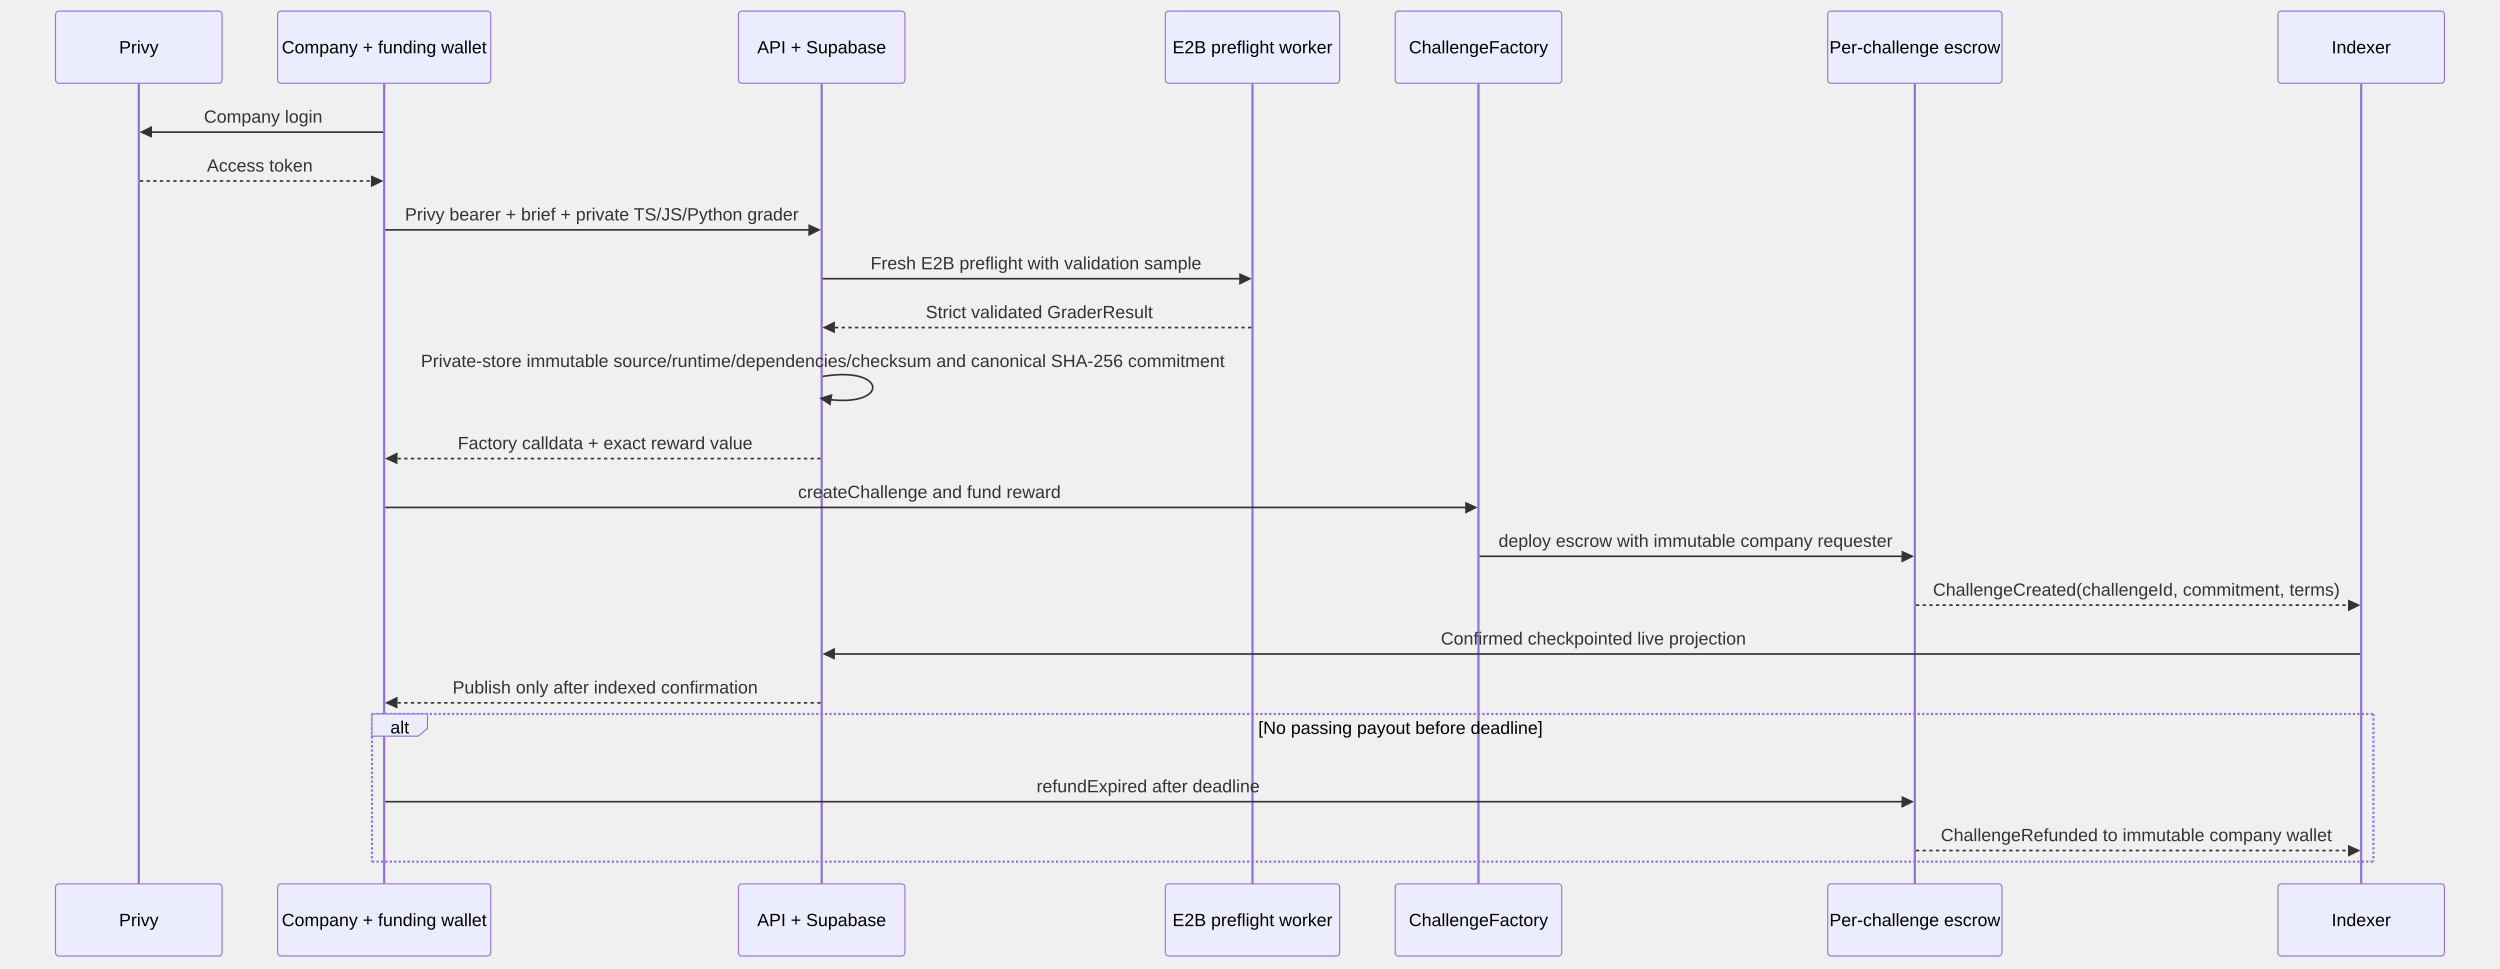
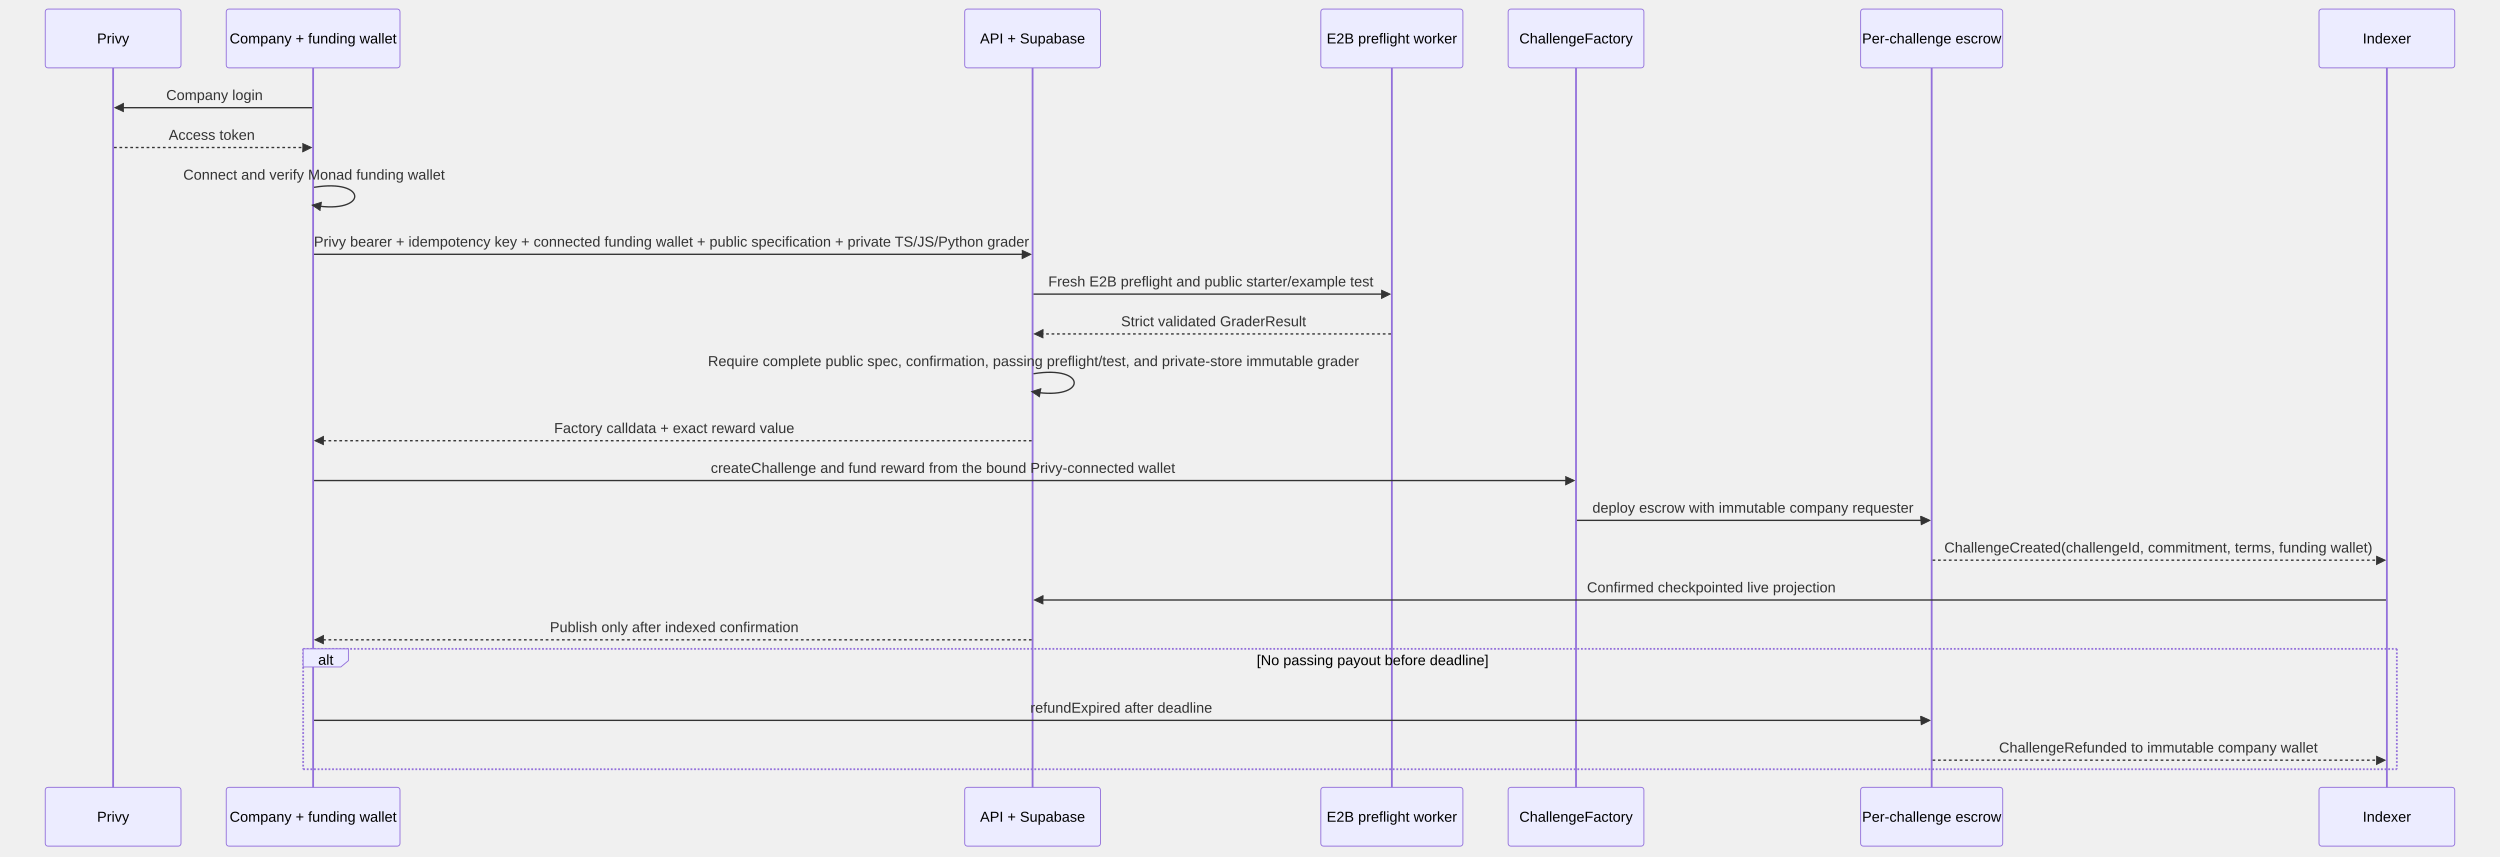
- <svg xmlns="http://www.w3.org/2000/svg" id="my-svg" width="100%" style="max-width: 2251.5px; background-color: transparent;" viewBox="-50 -10 2251.5 872" role="graphics-document document" aria-roledescription="sequence">
-   <g>
-     <rect x="2001.5" y="786" fill="#eaeaea" stroke="#666" width="150" height="65" name="IDX" rx="3" ry="3" class="actor actor-bottom" />
-     <text x="2076.5" y="818.5" dominant-baseline="central" alignment-baseline="central" class="actor actor-box" style="text-anchor: middle; font-size: 16px; font-weight: 400;">
-       <tspan x="2076.5" dy="0">Indexer</tspan>
-     </text>
-   </g>
-   <g>
-     <rect x="1596" y="786" fill="#eaeaea" stroke="#666" width="157" height="65" name="E" rx="3" ry="3" class="actor actor-bottom" />
-     <text x="1674.5" y="818.5" dominant-baseline="central" alignment-baseline="central" class="actor actor-box" style="text-anchor: middle; font-size: 16px; font-weight: 400;">
-       <tspan x="1674.5" dy="0">Per-challenge escrow</tspan>
-     </text>
-   </g>
-   <g>
-     <rect x="1206.5" y="786" fill="#eaeaea" stroke="#666" width="150" height="65" name="F" rx="3" ry="3" class="actor actor-bottom" />
-     <text x="1281.5" y="818.5" dominant-baseline="central" alignment-baseline="central" class="actor actor-box" style="text-anchor: middle; font-size: 16px; font-weight: 400;">
-       <tspan x="1281.5" dy="0">ChallengeFactory</tspan>
-     </text>
-   </g>
-   <g>
-     <rect x="999.5" y="786" fill="#eaeaea" stroke="#666" width="157" height="65" name="W" rx="3" ry="3" class="actor actor-bottom" />
-     <text x="1078" y="818.5" dominant-baseline="central" alignment-baseline="central" class="actor actor-box" style="text-anchor: middle; font-size: 16px; font-weight: 400;">
-       <tspan x="1078" dy="0">E2B preflight worker</tspan>
-     </text>
-   </g>
-   <g>
-     <rect x="615" y="786" fill="#eaeaea" stroke="#666" width="150" height="65" name="API" rx="3" ry="3" class="actor actor-bottom" />
-     <text x="690" y="818.5" dominant-baseline="central" alignment-baseline="central" class="actor actor-box" style="text-anchor: middle; font-size: 16px; font-weight: 400;">
-       <tspan x="690" dy="0">API + Supabase</tspan>
-     </text>
-   </g>
-   <g>
-     <rect x="200" y="786" fill="#eaeaea" stroke="#666" width="192" height="65" name="C" rx="3" ry="3" class="actor actor-bottom" />
-     <text x="296" y="818.5" dominant-baseline="central" alignment-baseline="central" class="actor actor-box" style="text-anchor: middle; font-size: 16px; font-weight: 400;">
+ <svg xmlns="http://www.w3.org/2000/svg" id="my-svg" width="100%" style="max-width: 2762.5px; background-color: transparent;" viewBox="-50 -10 2762.5 946" role="graphics-document document" aria-roledescription="sequence">
+   <g>
+     <rect x="2512.5" y="860" fill="#eaeaea" stroke="#666" width="150" height="65" name="IDX" rx="3" ry="3" class="actor actor-bottom" />
+     <text x="2587.5" y="892.5" dominant-baseline="central" alignment-baseline="central" class="actor actor-box" style="text-anchor: middle; font-size: 16px; font-weight: 400;">
+       <tspan x="2587.5" dy="0">Indexer</tspan>
+     </text>
+   </g>
+   <g>
+     <rect x="2006" y="860" fill="#eaeaea" stroke="#666" width="157" height="65" name="E" rx="3" ry="3" class="actor actor-bottom" />
+     <text x="2084.5" y="892.5" dominant-baseline="central" alignment-baseline="central" class="actor actor-box" style="text-anchor: middle; font-size: 16px; font-weight: 400;">
+       <tspan x="2084.5" dy="0">Per-challenge escrow</tspan>
+     </text>
+   </g>
+   <g>
+     <rect x="1616.5" y="860" fill="#eaeaea" stroke="#666" width="150" height="65" name="F" rx="3" ry="3" class="actor actor-bottom" />
+     <text x="1691.5" y="892.5" dominant-baseline="central" alignment-baseline="central" class="actor actor-box" style="text-anchor: middle; font-size: 16px; font-weight: 400;">
+       <tspan x="1691.5" dy="0">ChallengeFactory</tspan>
+     </text>
+   </g>
+   <g>
+     <rect x="1409.5" y="860" fill="#eaeaea" stroke="#666" width="157" height="65" name="W" rx="3" ry="3" class="actor actor-bottom" />
+     <text x="1488" y="892.5" dominant-baseline="central" alignment-baseline="central" class="actor actor-box" style="text-anchor: middle; font-size: 16px; font-weight: 400;">
+       <tspan x="1488" dy="0">E2B preflight worker</tspan>
+     </text>
+   </g>
+   <g>
+     <rect x="1016" y="860" fill="#eaeaea" stroke="#666" width="150" height="65" name="API" rx="3" ry="3" class="actor actor-bottom" />
+     <text x="1091" y="892.5" dominant-baseline="central" alignment-baseline="central" class="actor actor-box" style="text-anchor: middle; font-size: 16px; font-weight: 400;">
+       <tspan x="1091" dy="0">API + Supabase</tspan>
+     </text>
+   </g>
+   <g>
+     <rect x="200" y="860" fill="#eaeaea" stroke="#666" width="192" height="65" name="C" rx="3" ry="3" class="actor actor-bottom" />
+     <text x="296" y="892.5" dominant-baseline="central" alignment-baseline="central" class="actor actor-box" style="text-anchor: middle; font-size: 16px; font-weight: 400;">
      <tspan x="296" dy="0">Company + funding wallet</tspan>
    </text>
  </g>
  <g>
-     <rect x="0" y="786" fill="#eaeaea" stroke="#666" width="150" height="65" name="P" rx="3" ry="3" class="actor actor-bottom" />
-     <text x="75" y="818.5" dominant-baseline="central" alignment-baseline="central" class="actor actor-box" style="text-anchor: middle; font-size: 16px; font-weight: 400;">
+     <rect x="0" y="860" fill="#eaeaea" stroke="#666" width="150" height="65" name="P" rx="3" ry="3" class="actor actor-bottom" />
+     <text x="75" y="892.5" dominant-baseline="central" alignment-baseline="central" class="actor actor-box" style="text-anchor: middle; font-size: 16px; font-weight: 400;">
      <tspan x="75" dy="0">Privy</tspan>
    </text>
  </g>
  <g>
-     <line id="actor6" x1="2076.5" y1="65" x2="2076.5" y2="786" class="actor-line 200" stroke-width="0.5px" stroke="#999" name="IDX" data-et="life-line" data-id="IDX" />
+     <line id="actor6" x1="2587.5" y1="65" x2="2587.5" y2="860" class="actor-line 200" stroke-width="0.5px" stroke="#999" name="IDX" data-et="life-line" data-id="IDX" />
    <g id="root-6" data-et="participant" data-type="participant" data-id="IDX">
-       <rect x="2001.5" y="0" fill="#eaeaea" stroke="#666" width="150" height="65" name="IDX" rx="3" ry="3" class="actor actor-top" />
-       <text x="2076.5" y="32.5" dominant-baseline="central" alignment-baseline="central" class="actor actor-box" style="text-anchor: middle; font-size: 16px; font-weight: 400;">
-         <tspan x="2076.5" dy="0">Indexer</tspan>
-       </text>
-     </g>
-   </g>
-   <g>
-     <line id="actor5" x1="1674.5" y1="65" x2="1674.5" y2="786" class="actor-line 200" stroke-width="0.5px" stroke="#999" name="E" data-et="life-line" data-id="E" />
+       <rect x="2512.5" y="0" fill="#eaeaea" stroke="#666" width="150" height="65" name="IDX" rx="3" ry="3" class="actor actor-top" />
+       <text x="2587.5" y="32.5" dominant-baseline="central" alignment-baseline="central" class="actor actor-box" style="text-anchor: middle; font-size: 16px; font-weight: 400;">
+         <tspan x="2587.5" dy="0">Indexer</tspan>
+       </text>
+     </g>
+   </g>
+   <g>
+     <line id="actor5" x1="2084.5" y1="65" x2="2084.5" y2="860" class="actor-line 200" stroke-width="0.5px" stroke="#999" name="E" data-et="life-line" data-id="E" />
    <g id="root-5" data-et="participant" data-type="participant" data-id="E">
-       <rect x="1596" y="0" fill="#eaeaea" stroke="#666" width="157" height="65" name="E" rx="3" ry="3" class="actor actor-top" />
-       <text x="1674.5" y="32.5" dominant-baseline="central" alignment-baseline="central" class="actor actor-box" style="text-anchor: middle; font-size: 16px; font-weight: 400;">
-         <tspan x="1674.5" dy="0">Per-challenge escrow</tspan>
-       </text>
-     </g>
-   </g>
-   <g>
-     <line id="actor4" x1="1281.5" y1="65" x2="1281.5" y2="786" class="actor-line 200" stroke-width="0.5px" stroke="#999" name="F" data-et="life-line" data-id="F" />
+       <rect x="2006" y="0" fill="#eaeaea" stroke="#666" width="157" height="65" name="E" rx="3" ry="3" class="actor actor-top" />
+       <text x="2084.5" y="32.5" dominant-baseline="central" alignment-baseline="central" class="actor actor-box" style="text-anchor: middle; font-size: 16px; font-weight: 400;">
+         <tspan x="2084.5" dy="0">Per-challenge escrow</tspan>
+       </text>
+     </g>
+   </g>
+   <g>
+     <line id="actor4" x1="1691.5" y1="65" x2="1691.5" y2="860" class="actor-line 200" stroke-width="0.5px" stroke="#999" name="F" data-et="life-line" data-id="F" />
    <g id="root-4" data-et="participant" data-type="participant" data-id="F">
-       <rect x="1206.5" y="0" fill="#eaeaea" stroke="#666" width="150" height="65" name="F" rx="3" ry="3" class="actor actor-top" />
-       <text x="1281.5" y="32.5" dominant-baseline="central" alignment-baseline="central" class="actor actor-box" style="text-anchor: middle; font-size: 16px; font-weight: 400;">
-         <tspan x="1281.5" dy="0">ChallengeFactory</tspan>
-       </text>
-     </g>
-   </g>
-   <g>
-     <line id="actor3" x1="1078" y1="65" x2="1078" y2="786" class="actor-line 200" stroke-width="0.5px" stroke="#999" name="W" data-et="life-line" data-id="W" />
+       <rect x="1616.5" y="0" fill="#eaeaea" stroke="#666" width="150" height="65" name="F" rx="3" ry="3" class="actor actor-top" />
+       <text x="1691.5" y="32.5" dominant-baseline="central" alignment-baseline="central" class="actor actor-box" style="text-anchor: middle; font-size: 16px; font-weight: 400;">
+         <tspan x="1691.5" dy="0">ChallengeFactory</tspan>
+       </text>
+     </g>
+   </g>
+   <g>
+     <line id="actor3" x1="1488" y1="65" x2="1488" y2="860" class="actor-line 200" stroke-width="0.5px" stroke="#999" name="W" data-et="life-line" data-id="W" />
    <g id="root-3" data-et="participant" data-type="participant" data-id="W">
-       <rect x="999.5" y="0" fill="#eaeaea" stroke="#666" width="157" height="65" name="W" rx="3" ry="3" class="actor actor-top" />
-       <text x="1078" y="32.5" dominant-baseline="central" alignment-baseline="central" class="actor actor-box" style="text-anchor: middle; font-size: 16px; font-weight: 400;">
-         <tspan x="1078" dy="0">E2B preflight worker</tspan>
-       </text>
-     </g>
-   </g>
-   <g>
-     <line id="actor2" x1="690" y1="65" x2="690" y2="786" class="actor-line 200" stroke-width="0.5px" stroke="#999" name="API" data-et="life-line" data-id="API" />
+       <rect x="1409.5" y="0" fill="#eaeaea" stroke="#666" width="157" height="65" name="W" rx="3" ry="3" class="actor actor-top" />
+       <text x="1488" y="32.5" dominant-baseline="central" alignment-baseline="central" class="actor actor-box" style="text-anchor: middle; font-size: 16px; font-weight: 400;">
+         <tspan x="1488" dy="0">E2B preflight worker</tspan>
+       </text>
+     </g>
+   </g>
+   <g>
+     <line id="actor2" x1="1091" y1="65" x2="1091" y2="860" class="actor-line 200" stroke-width="0.5px" stroke="#999" name="API" data-et="life-line" data-id="API" />
    <g id="root-2" data-et="participant" data-type="participant" data-id="API">
-       <rect x="615" y="0" fill="#eaeaea" stroke="#666" width="150" height="65" name="API" rx="3" ry="3" class="actor actor-top" />
-       <text x="690" y="32.5" dominant-baseline="central" alignment-baseline="central" class="actor actor-box" style="text-anchor: middle; font-size: 16px; font-weight: 400;">
-         <tspan x="690" dy="0">API + Supabase</tspan>
-       </text>
-     </g>
-   </g>
-   <g>
-     <line id="actor1" x1="296" y1="65" x2="296" y2="786" class="actor-line 200" stroke-width="0.5px" stroke="#999" name="C" data-et="life-line" data-id="C" />
+       <rect x="1016" y="0" fill="#eaeaea" stroke="#666" width="150" height="65" name="API" rx="3" ry="3" class="actor actor-top" />
+       <text x="1091" y="32.5" dominant-baseline="central" alignment-baseline="central" class="actor actor-box" style="text-anchor: middle; font-size: 16px; font-weight: 400;">
+         <tspan x="1091" dy="0">API + Supabase</tspan>
+       </text>
+     </g>
+   </g>
+   <g>
+     <line id="actor1" x1="296" y1="65" x2="296" y2="860" class="actor-line 200" stroke-width="0.5px" stroke="#999" name="C" data-et="life-line" data-id="C" />
    <g id="root-1" data-et="participant" data-type="participant" data-id="C">
      <rect x="200" y="0" fill="#eaeaea" stroke="#666" width="192" height="65" name="C" rx="3" ry="3" class="actor actor-top" />
      <text x="296" y="32.5" dominant-baseline="central" alignment-baseline="central" class="actor actor-box" style="text-anchor: middle; font-size: 16px; font-weight: 400;">
        <tspan x="296" dy="0">Company + funding wallet</tspan>
      </text>
    </g>
  </g>
  <g>
-     <line id="actor0" x1="75" y1="65" x2="75" y2="786" class="actor-line 200" stroke-width="0.5px" stroke="#999" name="P" data-et="life-line" data-id="P" />
+     <line id="actor0" x1="75" y1="65" x2="75" y2="860" class="actor-line 200" stroke-width="0.5px" stroke="#999" name="P" data-et="life-line" data-id="P" />
    <g id="root-0" data-et="participant" data-type="participant" data-id="P">
      <rect x="0" y="0" fill="#eaeaea" stroke="#666" width="150" height="65" name="P" rx="3" ry="3" class="actor actor-top" />
      <text x="75" y="32.5" dominant-baseline="central" alignment-baseline="central" class="actor actor-box" style="text-anchor: middle; font-size: 16px; font-weight: 400;">
        <tspan x="75" dy="0">Privy</tspan>
      </text>
    </g>
  </g>
  <style>#my-svg{font-family:"trebuchet ms",verdana,arial,sans-serif;font-size:16px;fill:#333;}@keyframes edge-animation-frame{from{stroke-dashoffset:0;}}@keyframes dash{to{stroke-dashoffset:0;}}#my-svg .edge-animation-slow{stroke-dasharray:9,5!important;stroke-dashoffset:900;animation:dash 50s linear infinite;stroke-linecap:round;}#my-svg .edge-animation-fast{stroke-dasharray:9,5!important;stroke-dashoffset:900;animation:dash 20s linear infinite;stroke-linecap:round;}#my-svg .error-icon{fill:#552222;}#my-svg .error-text{fill:#552222;stroke:#552222;}#my-svg .edge-thickness-normal{stroke-width:1px;}#my-svg .edge-thickness-thick{stroke-width:3.5px;}#my-svg .edge-pattern-solid{stroke-dasharray:0;}#my-svg .edge-thickness-invisible{stroke-width:0;fill:none;}#my-svg .edge-pattern-dashed{stroke-dasharray:3;}#my-svg .edge-pattern-dotted{stroke-dasharray:2;}#my-svg .marker{fill:#333333;stroke:#333333;}#my-svg .marker.cross{stroke:#333333;}#my-svg svg{font-family:"trebuchet ms",verdana,arial,sans-serif;font-size:16px;}#my-svg p{margin:0;}#my-svg .actor{stroke:#9370DB;fill:#ECECFF;stroke-width:1;}#my-svg rect.actor.outer-path[data-look="neo"]{filter:drop-shadow(1px 2px 2px rgba(185, 185, 185, 1));}#my-svg rect.note[data-look="neo"]{stroke:#aaaa33;fill:#fff5ad;filter:drop-shadow(1px 2px 2px rgba(185, 185, 185, 1));}#my-svg text.actor&gt;tspan{fill:black;stroke:none;}#my-svg .actor-line{stroke:#9370DB;}#my-svg .innerArc{stroke-width:1.5;stroke-dasharray:none;}#my-svg .messageLine0{stroke-width:1.5;stroke-dasharray:none;stroke:#333;}#my-svg .messageLine1{stroke-width:1.5;stroke-dasharray:2,2;stroke:#333;}#my-svg [id$="-arrowhead"] path{fill:#333;stroke:#333;}#my-svg .sequenceNumber{fill:white;}#my-svg [id$="-sequencenumber"]{fill:#333;}#my-svg [id$="-crosshead"] path{fill:#333;stroke:#333;}#my-svg .messageText{fill:#333;stroke:none;}#my-svg .labelBox{stroke:#9370DB;fill:#ECECFF;filter:none;}#my-svg .labelText,#my-svg .labelText&gt;tspan{fill:black;stroke:none;}#my-svg .loopText,#my-svg .loopText&gt;tspan{fill:black;stroke:none;}#my-svg .sectionTitle,#my-svg .sectionTitle&gt;tspan{fill:black;stroke:none;}#my-svg .loopLine{stroke-width:2px;stroke-dasharray:2,2;stroke:#9370DB;fill:#9370DB;}#my-svg .note{stroke:#aaaa33;fill:#fff5ad;}#my-svg .noteText,#my-svg .noteText&gt;tspan{fill:black;stroke:none;font-weight:normal;}#my-svg .activation0{fill:#f4f4f4;stroke:#666;}#my-svg .activation1{fill:#f4f4f4;stroke:#666;}#my-svg .activation2{fill:#f4f4f4;stroke:#666;}#my-svg .actorPopupMenu{position:absolute;}#my-svg .actorPopupMenuPanel{position:absolute;fill:#ECECFF;box-shadow:0px 8px 16px 0px rgba(0,0,0,0.2);filter:drop-shadow(3px 5px 2px rgb(0 0 0 / 0.4));}#my-svg .actor-man circle,#my-svg line{fill:#ECECFF;stroke-width:2px;}#my-svg g rect.rect{filter:drop-shadow(1px 2px 2px rgba(185, 185, 185, 1));stroke:#9370DB;}#my-svg .node .neo-node{stroke:#9370DB;}#my-svg [data-look="neo"].node rect,#my-svg [data-look="neo"].cluster rect,#my-svg [data-look="neo"].node polygon{stroke:#9370DB;filter:drop-shadow(1px 2px 2px rgba(185, 185, 185, 1));}#my-svg [data-look="neo"].swimlane.cluster rect{filter:none;}#my-svg [data-look="neo"].node path{stroke:#9370DB;stroke-width:1px;}#my-svg [data-look="neo"].node .outer-path{filter:drop-shadow(1px 2px 2px rgba(185, 185, 185, 1));}#my-svg [data-look="neo"].node .neo-line path{stroke:#9370DB;filter:none;}#my-svg [data-look="neo"].node circle{stroke:#9370DB;filter:drop-shadow(1px 2px 2px rgba(185, 185, 185, 1));}#my-svg [data-look="neo"].node circle .state-start{fill:#000000;}#my-svg [data-look="neo"].icon-shape .icon{fill:#9370DB;filter:drop-shadow(1px 2px 2px rgba(185, 185, 185, 1));}#my-svg [data-look="neo"].icon-shape .icon-neo path{stroke:#9370DB;filter:drop-shadow(1px 2px 2px rgba(185, 185, 185, 1));}#my-svg :root{--mermaid-font-family:"trebuchet ms",verdana,arial,sans-serif;}</style>
  <g />
  <defs>
    <symbol id="my-svg-computer" width="24" height="24">
      <path transform="scale(.5)" d="M2 2v13h20v-13h-20zm18 11h-16v-9h16v9zm-10.228 6l.466-1h3.524l.467 1h-4.457zm14.228 3h-24l2-6h2.104l-1.33 4h18.45l-1.297-4h2.073l2 6zm-5-10h-14v-7h14v7z" />
    </symbol>
  </defs>
  <defs>
    <symbol id="my-svg-database" fill-rule="evenodd" clip-rule="evenodd">
      <path transform="scale(.5)" d="M12.258.001l.256.004.255.005.253.008.251.01.249.012.247.015.246.016.242.019.241.02.239.023.236.024.233.027.231.028.229.031.225.032.223.034.22.036.217.038.214.04.211.041.208.043.205.045.201.046.198.048.194.05.191.051.187.053.183.054.18.056.175.057.172.059.168.06.163.061.16.063.155.064.15.066.074.033.073.033.071.034.07.034.069.035.068.035.067.035.066.035.064.036.064.036.062.036.06.036.06.037.058.037.058.037.055.038.055.038.053.038.052.038.051.039.05.039.048.039.047.039.045.04.044.04.043.04.041.04.04.041.039.041.037.041.036.041.034.041.033.042.032.042.03.042.029.042.027.042.026.043.024.043.023.043.021.043.02.043.018.044.017.043.015.044.013.044.012.044.011.045.009.044.007.045.006.045.004.045.002.045.001.045v17l-.001.045-.002.045-.004.045-.006.045-.007.045-.009.044-.011.045-.012.044-.013.044-.015.044-.017.043-.018.044-.02.043-.021.043-.023.043-.024.043-.026.043-.027.042-.029.042-.03.042-.032.042-.033.042-.034.041-.036.041-.037.041-.039.041-.04.041-.041.04-.043.04-.044.04-.045.04-.047.039-.048.039-.05.039-.051.039-.052.038-.053.038-.055.038-.055.038-.058.037-.058.037-.06.037-.06.036-.062.036-.064.036-.064.036-.066.035-.067.035-.068.035-.069.035-.07.034-.071.034-.073.033-.074.033-.15.066-.155.064-.16.063-.163.061-.168.06-.172.059-.175.057-.18.056-.183.054-.187.053-.191.051-.194.05-.198.048-.201.046-.205.045-.208.043-.211.041-.214.04-.217.038-.22.036-.223.034-.225.032-.229.031-.231.028-.233.027-.236.024-.239.023-.241.02-.242.019-.246.016-.247.015-.249.012-.251.01-.253.008-.255.005-.256.004-.258.001-.258-.001-.256-.004-.255-.005-.253-.008-.251-.01-.249-.012-.247-.015-.245-.016-.243-.019-.241-.02-.238-.023-.236-.024-.234-.027-.231-.028-.228-.031-.226-.032-.223-.034-.22-.036-.217-.038-.214-.04-.211-.041-.208-.043-.204-.045-.201-.046-.198-.048-.195-.05-.19-.051-.187-.053-.184-.054-.179-.056-.176-.057-.172-.059-.167-.06-.164-.061-.159-.063-.155-.064-.151-.066-.074-.033-.072-.033-.072-.034-.07-.034-.069-.035-.068-.035-.067-.035-.066-.035-.064-.036-.063-.036-.062-.036-.061-.036-.06-.037-.058-.037-.057-.037-.056-.038-.055-.038-.053-.038-.052-.038-.051-.039-.049-.039-.049-.039-.046-.039-.046-.04-.044-.04-.043-.04-.041-.04-.04-.041-.039-.041-.037-.041-.036-.041-.034-.041-.033-.042-.032-.042-.03-.042-.029-.042-.027-.042-.026-.043-.024-.043-.023-.043-.021-.043-.02-.043-.018-.044-.017-.043-.015-.044-.013-.044-.012-.044-.011-.045-.009-.044-.007-.045-.006-.045-.004-.045-.002-.045-.001-.045v-17l.001-.045.002-.045.004-.045.006-.045.007-.045.009-.044.011-.045.012-.044.013-.044.015-.044.017-.043.018-.044.02-.043.021-.043.023-.043.024-.043.026-.043.027-.042.029-.042.03-.042.032-.042.033-.042.034-.041.036-.041.037-.041.039-.041.04-.041.041-.04.043-.04.044-.04.046-.04.046-.039.049-.039.049-.039.051-.039.052-.038.053-.038.055-.038.056-.038.057-.037.058-.037.06-.037.061-.036.062-.036.063-.036.064-.036.066-.035.067-.035.068-.035.069-.035.07-.034.072-.034.072-.033.074-.033.151-.066.155-.064.159-.063.164-.061.167-.06.172-.059.176-.057.179-.056.184-.054.187-.053.19-.051.195-.05.198-.048.201-.046.204-.045.208-.043.211-.041.214-.04.217-.038.22-.036.223-.034.226-.032.228-.031.231-.028.234-.027.236-.024.238-.023.241-.02.243-.019.245-.016.247-.015.249-.012.251-.01.253-.008.255-.005.256-.004.258-.001.258.001zm-9.258 20.499v.01l.001.021.003.021.004.022.005.021.006.022.007.022.009.023.01.022.011.023.012.023.013.023.015.023.016.024.017.023.018.024.019.024.021.024.022.025.023.024.024.025.052.049.056.05.061.051.066.051.07.051.075.051.079.052.084.052.088.052.092.052.097.052.102.051.105.052.11.052.114.051.119.051.123.051.127.05.131.05.135.05.139.048.144.049.147.047.152.047.155.047.16.045.163.045.167.043.171.043.176.041.178.041.183.039.187.039.19.037.194.035.197.035.202.033.204.031.209.03.212.029.216.027.219.025.222.024.226.021.23.02.233.018.236.016.24.015.243.012.246.01.249.008.253.005.256.004.259.001.26-.001.257-.004.254-.005.25-.008.247-.011.244-.012.241-.014.237-.016.233-.018.231-.021.226-.021.224-.024.22-.026.216-.027.212-.028.21-.031.205-.031.202-.034.198-.034.194-.036.191-.037.187-.039.183-.04.179-.04.175-.042.172-.043.168-.044.163-.045.16-.046.155-.046.152-.047.148-.048.143-.049.139-.049.136-.05.131-.05.126-.05.123-.051.118-.052.114-.051.11-.052.106-.052.101-.052.096-.052.092-.052.088-.053.083-.051.079-.052.074-.052.07-.051.065-.051.06-.051.056-.05.051-.05.023-.024.023-.025.021-.024.02-.024.019-.024.018-.024.017-.024.015-.023.014-.024.013-.023.012-.023.01-.023.01-.022.008-.022.006-.022.006-.022.004-.022.004-.021.001-.021.001-.021v-4.127l-.077.055-.08.053-.083.054-.085.053-.087.052-.09.052-.093.051-.095.05-.097.05-.1.049-.102.049-.105.048-.106.047-.109.047-.111.046-.114.045-.115.045-.118.044-.12.043-.122.042-.124.042-.126.041-.128.04-.13.04-.132.038-.134.038-.135.037-.138.037-.139.035-.142.035-.143.034-.144.033-.147.032-.148.031-.15.03-.151.03-.153.029-.154.027-.156.027-.158.026-.159.025-.161.024-.162.023-.163.022-.165.021-.166.02-.167.019-.169.018-.169.017-.171.016-.173.015-.173.014-.175.013-.175.012-.177.011-.178.01-.179.008-.179.008-.181.006-.182.005-.182.004-.184.003-.184.002h-.37l-.184-.002-.184-.003-.182-.004-.182-.005-.181-.006-.179-.008-.179-.008-.178-.01-.176-.011-.176-.012-.175-.013-.173-.014-.172-.015-.171-.016-.17-.017-.169-.018-.167-.019-.166-.02-.165-.021-.163-.022-.162-.023-.161-.024-.159-.025-.157-.026-.156-.027-.155-.027-.153-.029-.151-.03-.15-.03-.148-.031-.146-.032-.145-.033-.143-.034-.141-.035-.14-.035-.137-.037-.136-.037-.134-.038-.132-.038-.13-.04-.128-.04-.126-.041-.124-.042-.122-.042-.12-.044-.117-.043-.116-.045-.113-.045-.112-.046-.109-.047-.106-.047-.105-.048-.102-.049-.1-.049-.097-.05-.095-.05-.093-.052-.09-.051-.087-.052-.085-.053-.083-.054-.08-.054-.077-.054v4.127zm0-5.654v.011l.001.021.003.021.004.021.005.022.006.022.007.022.009.022.01.022.011.023.012.023.013.023.015.024.016.023.017.024.018.024.019.024.021.024.022.024.023.025.024.024.052.05.056.05.061.05.066.051.07.051.075.052.079.051.084.052.088.052.092.052.097.052.102.052.105.052.11.051.114.051.119.052.123.05.127.051.131.05.135.049.139.049.144.048.147.048.152.047.155.046.16.045.163.045.167.044.171.042.176.042.178.04.183.04.187.038.19.037.194.036.197.034.202.033.204.032.209.03.212.028.216.027.219.025.222.024.226.022.23.02.233.018.236.016.24.014.243.012.246.01.249.008.253.006.256.003.259.001.26-.001.257-.003.254-.006.25-.008.247-.01.244-.012.241-.015.237-.016.233-.018.231-.02.226-.022.224-.024.22-.025.216-.027.212-.029.21-.03.205-.032.202-.033.198-.035.194-.036.191-.037.187-.039.183-.039.179-.041.175-.042.172-.043.168-.044.163-.045.16-.045.155-.047.152-.047.148-.048.143-.048.139-.05.136-.049.131-.05.126-.051.123-.051.118-.051.114-.052.11-.052.106-.052.101-.052.096-.052.092-.052.088-.052.083-.052.079-.052.074-.051.07-.052.065-.051.06-.05.056-.051.051-.049.023-.025.023-.024.021-.025.02-.024.019-.024.018-.024.017-.024.015-.023.014-.023.013-.024.012-.022.01-.023.01-.023.008-.022.006-.022.006-.022.004-.021.004-.022.001-.021.001-.021v-4.139l-.077.054-.08.054-.083.054-.085.052-.087.053-.09.051-.093.051-.095.051-.097.05-.1.049-.102.049-.105.048-.106.047-.109.047-.111.046-.114.045-.115.044-.118.044-.12.044-.122.042-.124.042-.126.041-.128.04-.13.039-.132.039-.134.038-.135.037-.138.036-.139.036-.142.035-.143.033-.144.033-.147.033-.148.031-.15.03-.151.03-.153.028-.154.028-.156.027-.158.026-.159.025-.161.024-.162.023-.163.022-.165.021-.166.02-.167.019-.169.018-.169.017-.171.016-.173.015-.173.014-.175.013-.175.012-.177.011-.178.009-.179.009-.179.007-.181.007-.182.005-.182.004-.184.003-.184.002h-.37l-.184-.002-.184-.003-.182-.004-.182-.005-.181-.007-.179-.007-.179-.009-.178-.009-.176-.011-.176-.012-.175-.013-.173-.014-.172-.015-.171-.016-.17-.017-.169-.018-.167-.019-.166-.02-.165-.021-.163-.022-.162-.023-.161-.024-.159-.025-.157-.026-.156-.027-.155-.028-.153-.028-.151-.03-.15-.03-.148-.031-.146-.033-.145-.033-.143-.033-.141-.035-.14-.036-.137-.036-.136-.037-.134-.038-.132-.039-.13-.039-.128-.04-.126-.041-.124-.042-.122-.043-.12-.043-.117-.044-.116-.044-.113-.046-.112-.046-.109-.046-.106-.047-.105-.048-.102-.049-.1-.049-.097-.05-.095-.051-.093-.051-.09-.051-.087-.053-.085-.052-.083-.054-.08-.054-.077-.054v4.139zm0-5.666v.011l.001.02.003.022.004.021.005.022.006.021.007.022.009.023.01.022.011.023.012.023.013.023.015.023.016.024.017.024.018.023.019.024.021.025.022.024.023.024.024.025.052.05.056.05.061.05.066.051.07.051.075.052.079.051.084.052.088.052.092.052.097.052.102.052.105.051.11.052.114.051.119.051.123.051.127.05.131.05.135.05.139.049.144.048.147.048.152.047.155.046.16.045.163.045.167.043.171.043.176.042.178.04.183.04.187.038.19.037.194.036.197.034.202.033.204.032.209.03.212.028.216.027.219.025.222.024.226.021.23.02.233.018.236.017.24.014.243.012.246.01.249.008.253.006.256.003.259.001.26-.001.257-.003.254-.006.25-.008.247-.01.244-.013.241-.014.237-.016.233-.018.231-.02.226-.022.224-.024.22-.025.216-.027.212-.029.21-.03.205-.032.202-.033.198-.035.194-.036.191-.037.187-.039.183-.039.179-.041.175-.042.172-.043.168-.044.163-.045.16-.045.155-.047.152-.047.148-.048.143-.049.139-.049.136-.049.131-.051.126-.05.123-.051.118-.052.114-.051.11-.052.106-.052.101-.052.096-.052.092-.052.088-.052.083-.052.079-.052.074-.052.07-.051.065-.051.06-.051.056-.05.051-.049.023-.025.023-.025.021-.024.02-.024.019-.024.018-.024.017-.024.015-.023.014-.024.013-.023.012-.023.01-.022.01-.023.008-.022.006-.022.006-.022.004-.022.004-.021.001-.021.001-.021v-4.153l-.077.054-.08.054-.083.053-.085.053-.087.053-.09.051-.093.051-.095.051-.097.05-.1.049-.102.048-.105.048-.106.048-.109.046-.111.046-.114.046-.115.044-.118.044-.12.043-.122.043-.124.042-.126.041-.128.04-.13.039-.132.039-.134.038-.135.037-.138.036-.139.036-.142.034-.143.034-.144.033-.147.032-.148.032-.15.03-.151.03-.153.028-.154.028-.156.027-.158.026-.159.024-.161.024-.162.023-.163.023-.165.021-.166.02-.167.019-.169.018-.169.017-.171.016-.173.015-.173.014-.175.013-.175.012-.177.01-.178.01-.179.009-.179.007-.181.006-.182.006-.182.004-.184.003-.184.001-.185.001-.185-.001-.184-.001-.184-.003-.182-.004-.182-.006-.181-.006-.179-.007-.179-.009-.178-.01-.176-.01-.176-.012-.175-.013-.173-.014-.172-.015-.171-.016-.17-.017-.169-.018-.167-.019-.166-.02-.165-.021-.163-.023-.162-.023-.161-.024-.159-.024-.157-.026-.156-.027-.155-.028-.153-.028-.151-.03-.15-.03-.148-.032-.146-.032-.145-.033-.143-.034-.141-.034-.14-.036-.137-.036-.136-.037-.134-.038-.132-.039-.13-.039-.128-.041-.126-.041-.124-.041-.122-.043-.12-.043-.117-.044-.116-.044-.113-.046-.112-.046-.109-.046-.106-.048-.105-.048-.102-.048-.1-.05-.097-.049-.095-.051-.093-.051-.09-.052-.087-.052-.085-.053-.083-.053-.08-.054-.077-.054v4.153zm8.74-8.179l-.257.004-.254.005-.25.008-.247.011-.244.012-.241.014-.237.016-.233.018-.231.021-.226.022-.224.023-.22.026-.216.027-.212.028-.21.031-.205.032-.202.033-.198.034-.194.036-.191.038-.187.038-.183.04-.179.041-.175.042-.172.043-.168.043-.163.045-.16.046-.155.046-.152.048-.148.048-.143.048-.139.049-.136.05-.131.05-.126.051-.123.051-.118.051-.114.052-.11.052-.106.052-.101.052-.096.052-.092.052-.088.052-.083.052-.079.052-.074.051-.07.052-.065.051-.06.05-.056.05-.051.05-.023.025-.023.024-.021.024-.02.025-.019.024-.018.024-.017.023-.015.024-.014.023-.013.023-.012.023-.01.023-.01.022-.008.022-.006.023-.006.021-.004.022-.004.021-.001.021-.001.021.001.021.001.021.004.021.004.022.006.021.006.023.008.022.01.022.01.023.012.023.013.023.014.023.015.024.017.023.018.024.019.024.02.025.021.024.023.024.023.025.051.05.056.05.06.05.065.051.07.052.074.051.079.052.083.052.088.052.092.052.096.052.101.052.106.052.11.052.114.052.118.051.123.051.126.051.131.05.136.05.139.049.143.048.148.048.152.048.155.046.16.046.163.045.168.043.172.043.175.042.179.041.183.04.187.038.191.038.194.036.198.034.202.033.205.032.21.031.212.028.216.027.22.026.224.023.226.022.231.021.233.018.237.016.241.014.244.012.247.011.25.008.254.005.257.004.26.001.26-.001.257-.004.254-.005.25-.008.247-.011.244-.012.241-.014.237-.016.233-.018.231-.021.226-.022.224-.023.22-.026.216-.027.212-.028.21-.031.205-.032.202-.033.198-.034.194-.036.191-.038.187-.038.183-.04.179-.041.175-.042.172-.043.168-.043.163-.045.16-.046.155-.046.152-.048.148-.048.143-.048.139-.049.136-.05.131-.05.126-.051.123-.051.118-.051.114-.052.11-.052.106-.052.101-.052.096-.052.092-.052.088-.052.083-.052.079-.052.074-.051.07-.052.065-.051.06-.05.056-.05.051-.05.023-.025.023-.024.021-.024.02-.025.019-.024.018-.024.017-.023.015-.024.014-.023.013-.023.012-.023.01-.023.01-.022.008-.022.006-.023.006-.021.004-.022.004-.021.001-.021.001-.021-.001-.021-.001-.021-.004-.021-.004-.022-.006-.021-.006-.023-.008-.022-.01-.022-.01-.023-.012-.023-.013-.023-.014-.023-.015-.024-.017-.023-.018-.024-.019-.024-.02-.025-.021-.024-.023-.024-.023-.025-.051-.05-.056-.05-.06-.05-.065-.051-.07-.052-.074-.051-.079-.052-.083-.052-.088-.052-.092-.052-.096-.052-.101-.052-.106-.052-.11-.052-.114-.052-.118-.051-.123-.051-.126-.051-.131-.05-.136-.05-.139-.049-.143-.048-.148-.048-.152-.048-.155-.046-.16-.046-.163-.045-.168-.043-.172-.043-.175-.042-.179-.041-.183-.04-.187-.038-.191-.038-.194-.036-.198-.034-.202-.033-.205-.032-.21-.031-.212-.028-.216-.027-.22-.026-.224-.023-.226-.022-.231-.021-.233-.018-.237-.016-.241-.014-.244-.012-.247-.011-.25-.008-.254-.005-.257-.004-.26-.001-.26.001z" />
    </symbol>
  </defs>
  <defs>
    <symbol id="my-svg-clock" width="24" height="24">
      <path transform="scale(.5)" d="M12 2c5.514 0 10 4.486 10 10s-4.486 10-10 10-10-4.486-10-10 4.486-10 10-10zm0-2c-6.627 0-12 5.373-12 12s5.373 12 12 12 12-5.373 12-12-5.373-12-12-12zm5.848 12.459c.202.038.202.333.001.372-1.907.361-6.045 1.111-6.547 1.111-.719 0-1.301-.582-1.301-1.301 0-.512.77-5.447 1.125-7.445.034-.192.312-.181.343.014l.985 6.238 5.394 1.011z" />
    </symbol>
  </defs>
  <defs>
    <marker id="my-svg-arrowhead" refX="7.9" refY="5" markerUnits="userSpaceOnUse" markerWidth="12" markerHeight="12" orient="auto-start-reverse">
      <path d="M -1 0 L 10 5 L 0 10 z" />
    </marker>
  </defs>
  <defs>
    <marker id="my-svg-crosshead" markerWidth="15" markerHeight="8" orient="auto" refX="4" refY="4.5">
      <path fill="none" stroke="#000000" stroke-width="1pt" d="M 1,2 L 6,7 M 6,2 L 1,7" style="stroke-dasharray: 0, 0;" />
    </marker>
  </defs>
  <defs>
    <marker id="my-svg-filled-head" refX="15.5" refY="7" markerWidth="20" markerHeight="28" orient="auto">
      <path d="M 18,7 L9,13 L14,7 L9,1 Z" />
    </marker>
  </defs>
  <defs>
    <marker id="my-svg-sequencenumber" refX="15" refY="15" markerWidth="60" markerHeight="40" orient="auto">
      <circle cx="15" cy="15" r="6" />
    </marker>
  </defs>
  <defs>
    <marker id="my-svg-solidTopArrowHead" refX="7.9" refY="7.25" markerUnits="userSpaceOnUse" markerWidth="12" markerHeight="12" orient="auto-start-reverse">
      <path d="M 0 0 L 10 8 L 0 8 z" />
    </marker>
  </defs>
  <defs>
    <marker id="my-svg-solidBottomArrowHead" refX="7.9" refY="0.75" markerUnits="userSpaceOnUse" markerWidth="12" markerHeight="12" orient="auto-start-reverse">
      <path d="M 0 0 L 10 0 L 0 8 z" />
    </marker>
  </defs>
  <defs>
    <marker id="my-svg-stickTopArrowHead" refX="7.5" refY="7" markerUnits="userSpaceOnUse" markerWidth="12" markerHeight="12" orient="auto-start-reverse">
      <path d="M 0 0 L 7 7" stroke="black" stroke-width="1.5" fill="none" />
    </marker>
  </defs>
  <defs>
    <marker id="my-svg-stickBottomArrowHead" refX="7.5" refY="0" markerUnits="userSpaceOnUse" markerWidth="12" markerHeight="12" orient="auto-start-reverse">
      <path d="M 0 7 L 7 0" stroke="black" stroke-width="1.5" fill="none" />
    </marker>
  </defs>
-   <g data-et="control-structure" data-id="i15">
-     <line x1="285" y1="633" x2="2087.5" y2="633" class="loopLine" />
-     <line x1="2087.5" y1="633" x2="2087.5" y2="766" class="loopLine" />
-     <line x1="285" y1="766" x2="2087.5" y2="766" class="loopLine" />
-     <line x1="285" y1="633" x2="285" y2="766" class="loopLine" />
-     <polygon points="285,633 335,633 335,646 326.6,653 285,653" class="labelBox" />
-     <text x="310" y="646" text-anchor="middle" dominant-baseline="middle" alignment-baseline="middle" class="labelText" style="font-size: 16px; font-weight: 400;">alt</text>
-     <text x="1211.25" y="651" text-anchor="middle" class="loopText" style="font-size: 16px; font-weight: 400;">
-       <tspan x="1211.25">[No passing payout before deadline]</tspan>
+   <g data-et="control-structure" data-id="i16">
+     <line x1="285" y1="707" x2="2598.5" y2="707" class="loopLine" />
+     <line x1="2598.5" y1="707" x2="2598.5" y2="840" class="loopLine" />
+     <line x1="285" y1="840" x2="2598.5" y2="840" class="loopLine" />
+     <line x1="285" y1="707" x2="285" y2="840" class="loopLine" />
+     <polygon points="285,707 335,707 335,720 326.6,727 285,727" class="labelBox" />
+     <text x="310" y="720" text-anchor="middle" dominant-baseline="middle" alignment-baseline="middle" class="labelText" style="font-size: 16px; font-weight: 400;">alt</text>
+     <text x="1466.75" y="725" text-anchor="middle" class="loopText" style="font-size: 16px; font-weight: 400;">
+       <tspan x="1466.75">[No passing payout before deadline]</tspan>
    </text>
  </g>
  <text x="187" y="80" text-anchor="middle" dominant-baseline="middle" alignment-baseline="middle" class="messageText" dy="1em" style="font-size: 16px; font-weight: 400;">Company login</text>
  <line x1="295" y1="109" x2="79" y2="109" class="messageLine0" data-et="message" data-id="i0" data-from="C" data-to="P" stroke-width="2" stroke="none" marker-end="url(#my-svg-arrowhead)" style="fill: none;" />
  <text x="184" y="124" text-anchor="middle" dominant-baseline="middle" alignment-baseline="middle" class="messageText" dy="1em" style="font-size: 16px; font-weight: 400;">Access token</text>
  <line x1="76" y1="153" x2="292" y2="153" class="messageLine1" data-et="message" data-id="i1" data-from="P" data-to="C" stroke-width="2" stroke="none" marker-end="url(#my-svg-arrowhead)" style="stroke-dasharray: 3, 3; fill: none;" />
-   <text x="492" y="168" text-anchor="middle" dominant-baseline="middle" alignment-baseline="middle" class="messageText" dy="1em" style="font-size: 16px; font-weight: 400;">Privy bearer + brief + private TS/JS/Python grader</text>
-   <line x1="297" y1="197" x2="686" y2="197" class="messageLine0" data-et="message" data-id="i2" data-from="C" data-to="API" stroke-width="2" stroke="none" marker-end="url(#my-svg-arrowhead)" style="fill: none;" />
-   <text x="883" y="212" text-anchor="middle" dominant-baseline="middle" alignment-baseline="middle" class="messageText" dy="1em" style="font-size: 16px; font-weight: 400;">Fresh E2B preflight with validation sample</text>
-   <line x1="691" y1="241" x2="1074" y2="241" class="messageLine0" data-et="message" data-id="i3" data-from="API" data-to="W" stroke-width="2" stroke="none" marker-end="url(#my-svg-arrowhead)" style="fill: none;" />
-   <text x="886" y="256" text-anchor="middle" dominant-baseline="middle" alignment-baseline="middle" class="messageText" dy="1em" style="font-size: 16px; font-weight: 400;">Strict validated GraderResult</text>
-   <line x1="1077" y1="285" x2="694" y2="285" class="messageLine1" data-et="message" data-id="i4" data-from="W" data-to="API" stroke-width="2" stroke="none" marker-end="url(#my-svg-arrowhead)" style="stroke-dasharray: 3, 3; fill: none;" />
-   <text x="691" y="300" text-anchor="middle" dominant-baseline="middle" alignment-baseline="middle" class="messageText" dy="1em" style="font-size: 16px; font-weight: 400;">Private-store immutable source/runtime/dependencies/checksum and canonical SHA-256 commitment</text>
-   <path d="M 691,329 C 751,319 751,359 691,349" class="messageLine0" data-et="message" data-id="i5" data-from="API" data-to="API" stroke-width="2" stroke="none" marker-end="url(#my-svg-arrowhead)" style="fill: none;" />
-   <text x="495" y="374" text-anchor="middle" dominant-baseline="middle" alignment-baseline="middle" class="messageText" dy="1em" style="font-size: 16px; font-weight: 400;">Factory calldata + exact reward value</text>
-   <line x1="689" y1="403" x2="300" y2="403" class="messageLine1" data-et="message" data-id="i6" data-from="API" data-to="C" stroke-width="2" stroke="none" marker-end="url(#my-svg-arrowhead)" style="stroke-dasharray: 3, 3; fill: none;" />
-   <text x="787" y="418" text-anchor="middle" dominant-baseline="middle" alignment-baseline="middle" class="messageText" dy="1em" style="font-size: 16px; font-weight: 400;">createChallenge and fund reward</text>
-   <line x1="297" y1="447" x2="1277.5" y2="447" class="messageLine0" data-et="message" data-id="i7" data-from="C" data-to="F" stroke-width="2" stroke="none" marker-end="url(#my-svg-arrowhead)" style="fill: none;" />
-   <text x="1477" y="462" text-anchor="middle" dominant-baseline="middle" alignment-baseline="middle" class="messageText" dy="1em" style="font-size: 16px; font-weight: 400;">deploy escrow with immutable company requester</text>
-   <line x1="1282.5" y1="491" x2="1670.5" y2="491" class="messageLine0" data-et="message" data-id="i8" data-from="F" data-to="E" stroke-width="2" stroke="none" marker-end="url(#my-svg-arrowhead)" style="fill: none;" />
-   <text x="1874" y="506" text-anchor="middle" dominant-baseline="middle" alignment-baseline="middle" class="messageText" dy="1em" style="font-size: 16px; font-weight: 400;">ChallengeCreated(challengeId, commitment, terms)</text>
-   <line x1="1675.5" y1="535" x2="2072.5" y2="535" class="messageLine1" data-et="message" data-id="i9" data-from="E" data-to="IDX" stroke-width="2" stroke="none" marker-end="url(#my-svg-arrowhead)" style="stroke-dasharray: 3, 3; fill: none;" />
-   <text x="1385" y="550" text-anchor="middle" dominant-baseline="middle" alignment-baseline="middle" class="messageText" dy="1em" style="font-size: 16px; font-weight: 400;">Confirmed checkpointed live projection</text>
-   <line x1="2075.5" y1="579" x2="694" y2="579" class="messageLine0" data-et="message" data-id="i10" data-from="IDX" data-to="API" stroke-width="2" stroke="none" marker-end="url(#my-svg-arrowhead)" style="fill: none;" />
-   <text x="495" y="594" text-anchor="middle" dominant-baseline="middle" alignment-baseline="middle" class="messageText" dy="1em" style="font-size: 16px; font-weight: 400;">Publish only after indexed confirmation</text>
-   <line x1="689" y1="623" x2="300" y2="623" class="messageLine1" data-et="message" data-id="i11" data-from="API" data-to="C" stroke-width="2" stroke="none" marker-end="url(#my-svg-arrowhead)" style="stroke-dasharray: 3, 3; fill: none;" />
-   <text x="984" y="683" text-anchor="middle" dominant-baseline="middle" alignment-baseline="middle" class="messageText" dy="1em" style="font-size: 16px; font-weight: 400;">refundExpired after deadline</text>
-   <line x1="297" y1="712" x2="1670.5" y2="712" class="messageLine0" data-et="message" data-id="i13" data-from="C" data-to="E" stroke-width="2" stroke="none" marker-end="url(#my-svg-arrowhead)" style="fill: none;" />
-   <text x="1874" y="727" text-anchor="middle" dominant-baseline="middle" alignment-baseline="middle" class="messageText" dy="1em" style="font-size: 16px; font-weight: 400;">ChallengeRefunded to immutable company wallet</text>
-   <line x1="1675.5" y1="756" x2="2072.5" y2="756" class="messageLine1" data-et="message" data-id="i14" data-from="E" data-to="IDX" stroke-width="2" stroke="none" marker-end="url(#my-svg-arrowhead)" style="stroke-dasharray: 3, 3; fill: none;" />
+   <text x="297" y="168" text-anchor="middle" dominant-baseline="middle" alignment-baseline="middle" class="messageText" dy="1em" style="font-size: 16px; font-weight: 400;">Connect and verify Monad funding wallet</text>
+   <path d="M 297,197 C 357,187 357,227 297,217" class="messageLine0" data-et="message" data-id="i2" data-from="C" data-to="C" stroke-width="2" stroke="none" marker-end="url(#my-svg-arrowhead)" style="fill: none;" />
+   <text x="692" y="242" text-anchor="middle" dominant-baseline="middle" alignment-baseline="middle" class="messageText" dy="1em" style="font-size: 16px; font-weight: 400;">Privy bearer + idempotency key + connected funding wallet + public specification + private TS/JS/Python grader</text>
+   <line x1="297" y1="271" x2="1087" y2="271" class="messageLine0" data-et="message" data-id="i3" data-from="C" data-to="API" stroke-width="2" stroke="none" marker-end="url(#my-svg-arrowhead)" style="fill: none;" />
+   <text x="1288" y="286" text-anchor="middle" dominant-baseline="middle" alignment-baseline="middle" class="messageText" dy="1em" style="font-size: 16px; font-weight: 400;">Fresh E2B preflight and public starter/example test</text>
+   <line x1="1092" y1="315" x2="1484" y2="315" class="messageLine0" data-et="message" data-id="i4" data-from="API" data-to="W" stroke-width="2" stroke="none" marker-end="url(#my-svg-arrowhead)" style="fill: none;" />
+   <text x="1291" y="330" text-anchor="middle" dominant-baseline="middle" alignment-baseline="middle" class="messageText" dy="1em" style="font-size: 16px; font-weight: 400;">Strict validated GraderResult</text>
+   <line x1="1487" y1="359" x2="1095" y2="359" class="messageLine1" data-et="message" data-id="i5" data-from="W" data-to="API" stroke-width="2" stroke="none" marker-end="url(#my-svg-arrowhead)" style="stroke-dasharray: 3, 3; fill: none;" />
+   <text x="1092" y="374" text-anchor="middle" dominant-baseline="middle" alignment-baseline="middle" class="messageText" dy="1em" style="font-size: 16px; font-weight: 400;">Require complete public spec, confirmation, passing preflight/test, and private-store immutable grader</text>
+   <path d="M 1092,403 C 1152,393 1152,433 1092,423" class="messageLine0" data-et="message" data-id="i6" data-from="API" data-to="API" stroke-width="2" stroke="none" marker-end="url(#my-svg-arrowhead)" style="fill: none;" />
+   <text x="695" y="448" text-anchor="middle" dominant-baseline="middle" alignment-baseline="middle" class="messageText" dy="1em" style="font-size: 16px; font-weight: 400;">Factory calldata + exact reward value</text>
+   <line x1="1090" y1="477" x2="300" y2="477" class="messageLine1" data-et="message" data-id="i7" data-from="API" data-to="C" stroke-width="2" stroke="none" marker-end="url(#my-svg-arrowhead)" style="stroke-dasharray: 3, 3; fill: none;" />
+   <text x="992" y="492" text-anchor="middle" dominant-baseline="middle" alignment-baseline="middle" class="messageText" dy="1em" style="font-size: 16px; font-weight: 400;">createChallenge and fund reward from the bound Privy-connected wallet</text>
+   <line x1="297" y1="521" x2="1687.5" y2="521" class="messageLine0" data-et="message" data-id="i8" data-from="C" data-to="F" stroke-width="2" stroke="none" marker-end="url(#my-svg-arrowhead)" style="fill: none;" />
+   <text x="1887" y="536" text-anchor="middle" dominant-baseline="middle" alignment-baseline="middle" class="messageText" dy="1em" style="font-size: 16px; font-weight: 400;">deploy escrow with immutable company requester</text>
+   <line x1="1692.5" y1="565" x2="2080.5" y2="565" class="messageLine0" data-et="message" data-id="i9" data-from="F" data-to="E" stroke-width="2" stroke="none" marker-end="url(#my-svg-arrowhead)" style="fill: none;" />
+   <text x="2335" y="580" text-anchor="middle" dominant-baseline="middle" alignment-baseline="middle" class="messageText" dy="1em" style="font-size: 16px; font-weight: 400;">ChallengeCreated(challengeId, commitment, terms, funding wallet)</text>
+   <line x1="2085.5" y1="609" x2="2583.5" y2="609" class="messageLine1" data-et="message" data-id="i10" data-from="E" data-to="IDX" stroke-width="2" stroke="none" marker-end="url(#my-svg-arrowhead)" style="stroke-dasharray: 3, 3; fill: none;" />
+   <text x="1841" y="624" text-anchor="middle" dominant-baseline="middle" alignment-baseline="middle" class="messageText" dy="1em" style="font-size: 16px; font-weight: 400;">Confirmed checkpointed live projection</text>
+   <line x1="2586.5" y1="653" x2="1095" y2="653" class="messageLine0" data-et="message" data-id="i11" data-from="IDX" data-to="API" stroke-width="2" stroke="none" marker-end="url(#my-svg-arrowhead)" style="fill: none;" />
+   <text x="695" y="668" text-anchor="middle" dominant-baseline="middle" alignment-baseline="middle" class="messageText" dy="1em" style="font-size: 16px; font-weight: 400;">Publish only after indexed confirmation</text>
+   <line x1="1090" y1="697" x2="300" y2="697" class="messageLine1" data-et="message" data-id="i12" data-from="API" data-to="C" stroke-width="2" stroke="none" marker-end="url(#my-svg-arrowhead)" style="stroke-dasharray: 3, 3; fill: none;" />
+   <text x="1189" y="757" text-anchor="middle" dominant-baseline="middle" alignment-baseline="middle" class="messageText" dy="1em" style="font-size: 16px; font-weight: 400;">refundExpired after deadline</text>
+   <line x1="297" y1="786" x2="2080.5" y2="786" class="messageLine0" data-et="message" data-id="i14" data-from="C" data-to="E" stroke-width="2" stroke="none" marker-end="url(#my-svg-arrowhead)" style="fill: none;" />
+   <text x="2335" y="801" text-anchor="middle" dominant-baseline="middle" alignment-baseline="middle" class="messageText" dy="1em" style="font-size: 16px; font-weight: 400;">ChallengeRefunded to immutable company wallet</text>
+   <line x1="2085.5" y1="830" x2="2583.5" y2="830" class="messageLine1" data-et="message" data-id="i15" data-from="E" data-to="IDX" stroke-width="2" stroke="none" marker-end="url(#my-svg-arrowhead)" style="stroke-dasharray: 3, 3; fill: none;" />
</svg>
